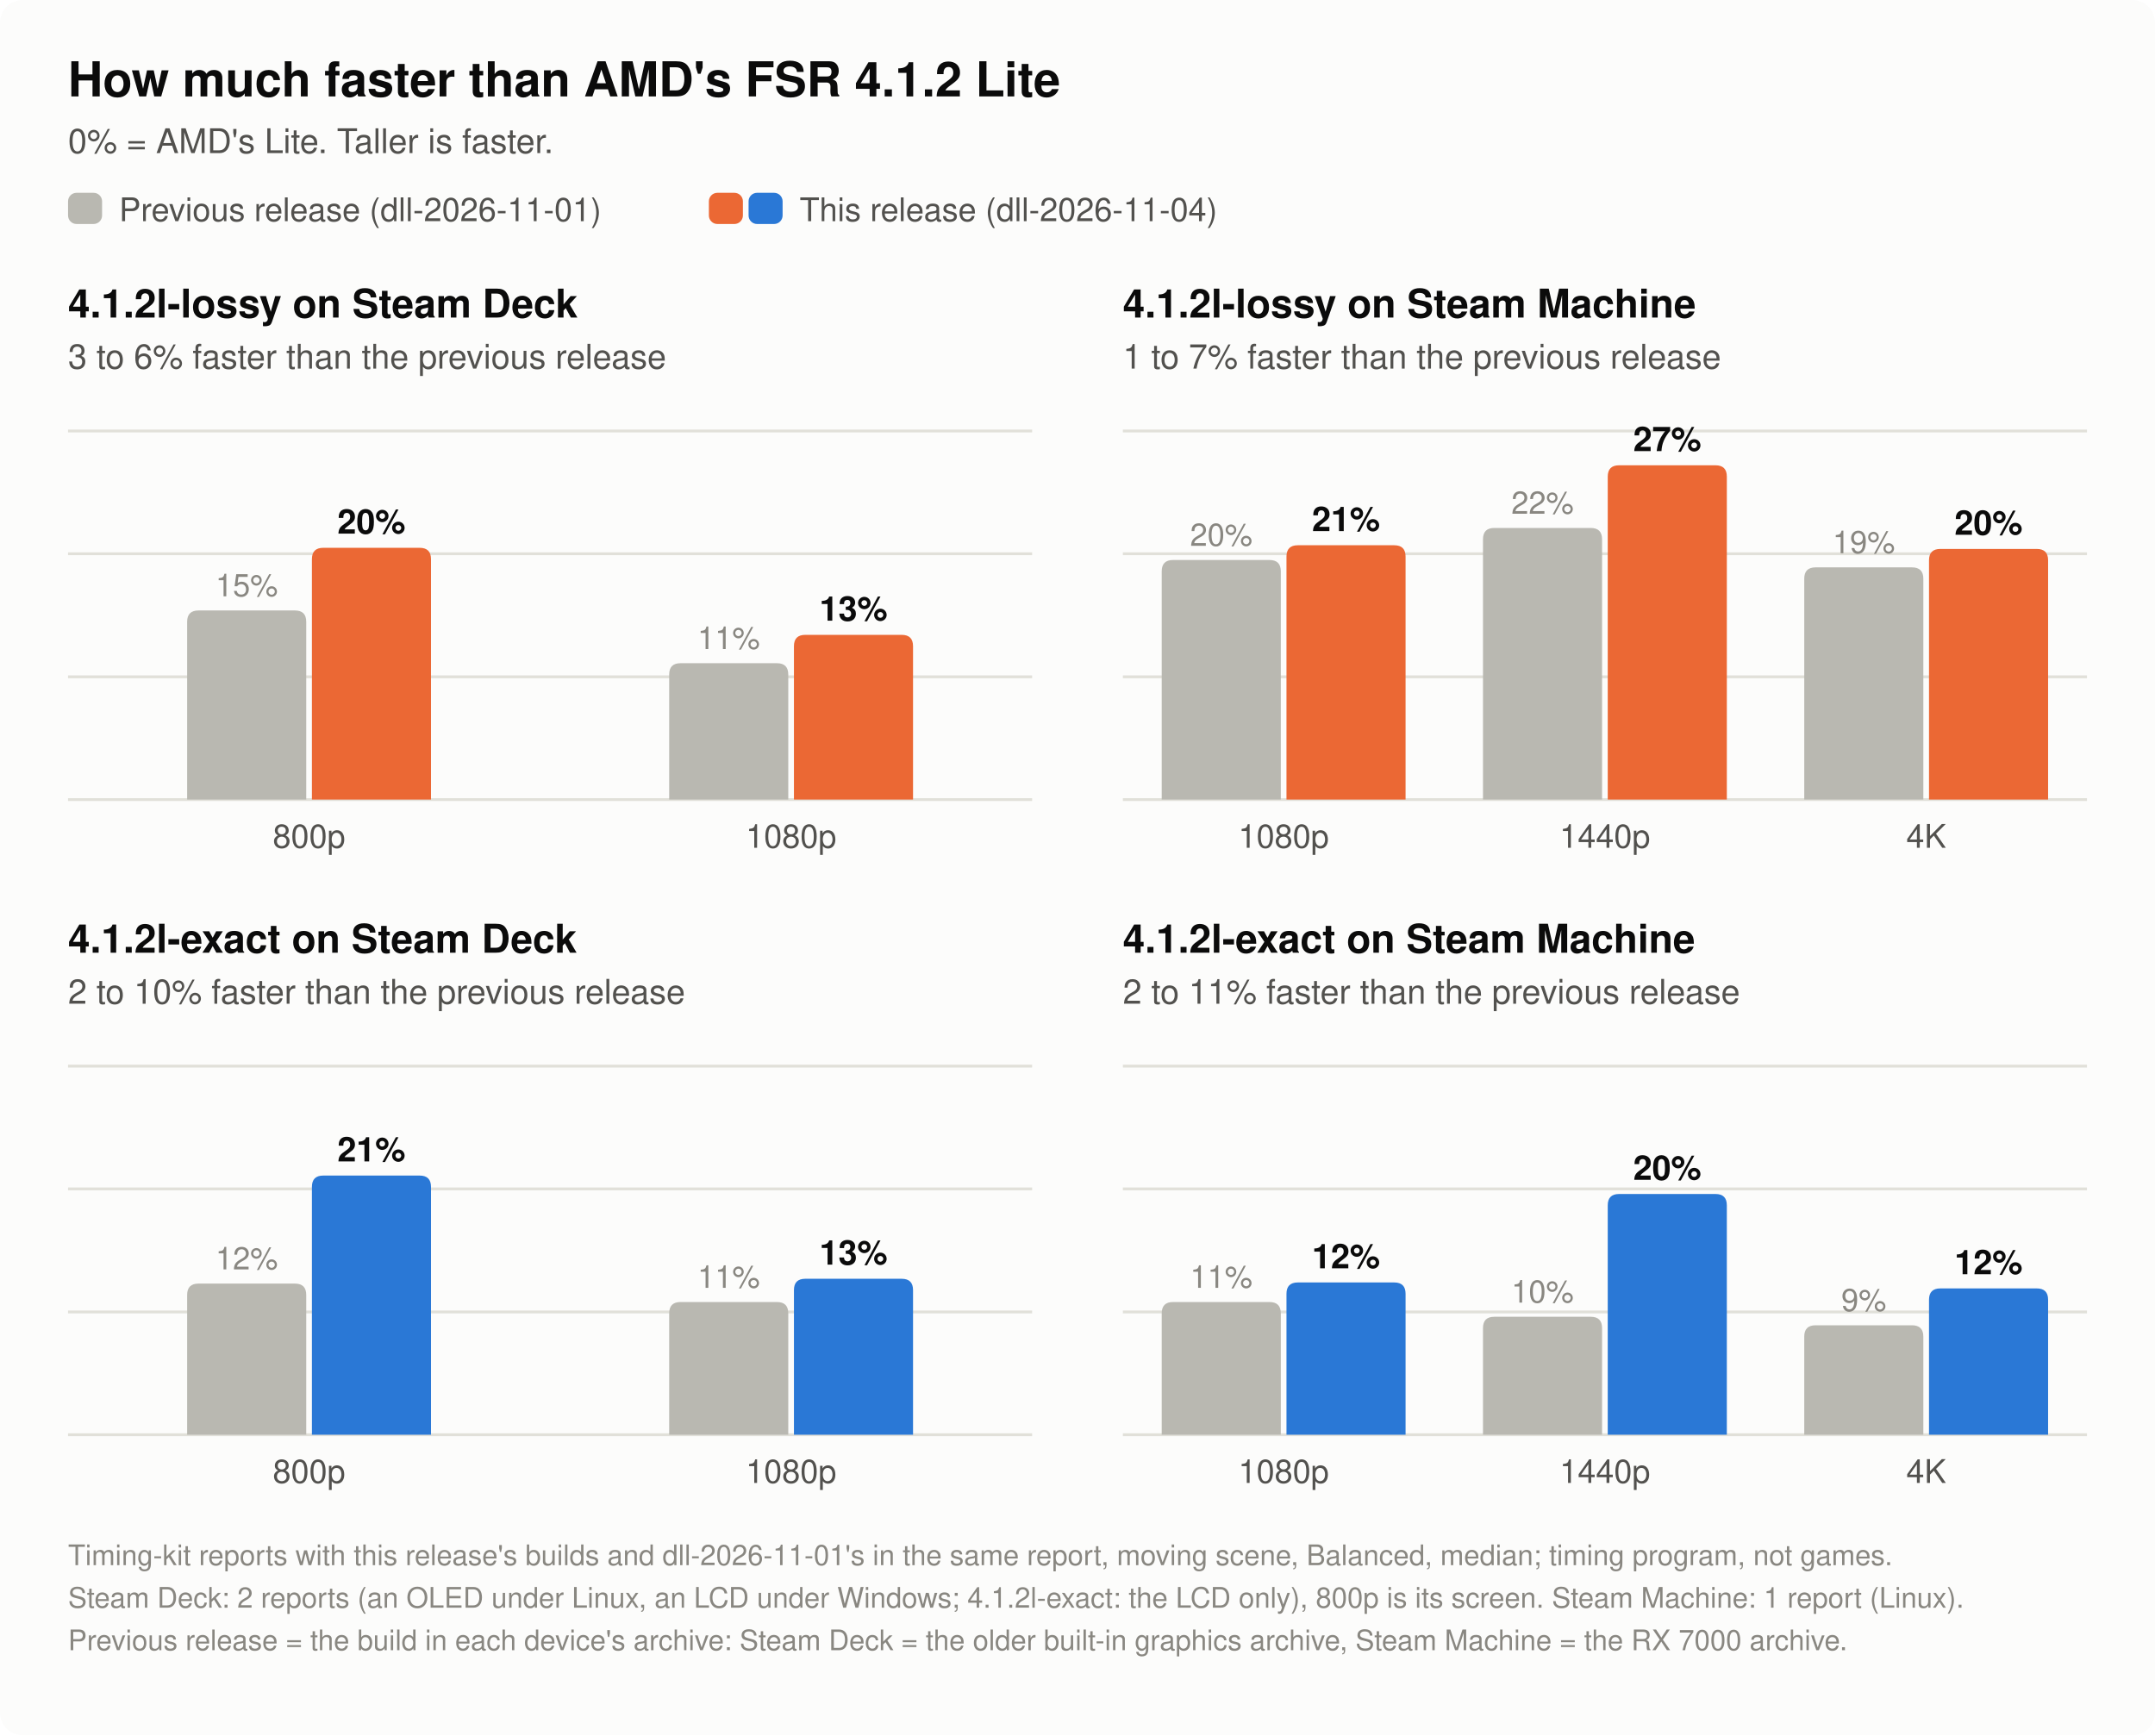
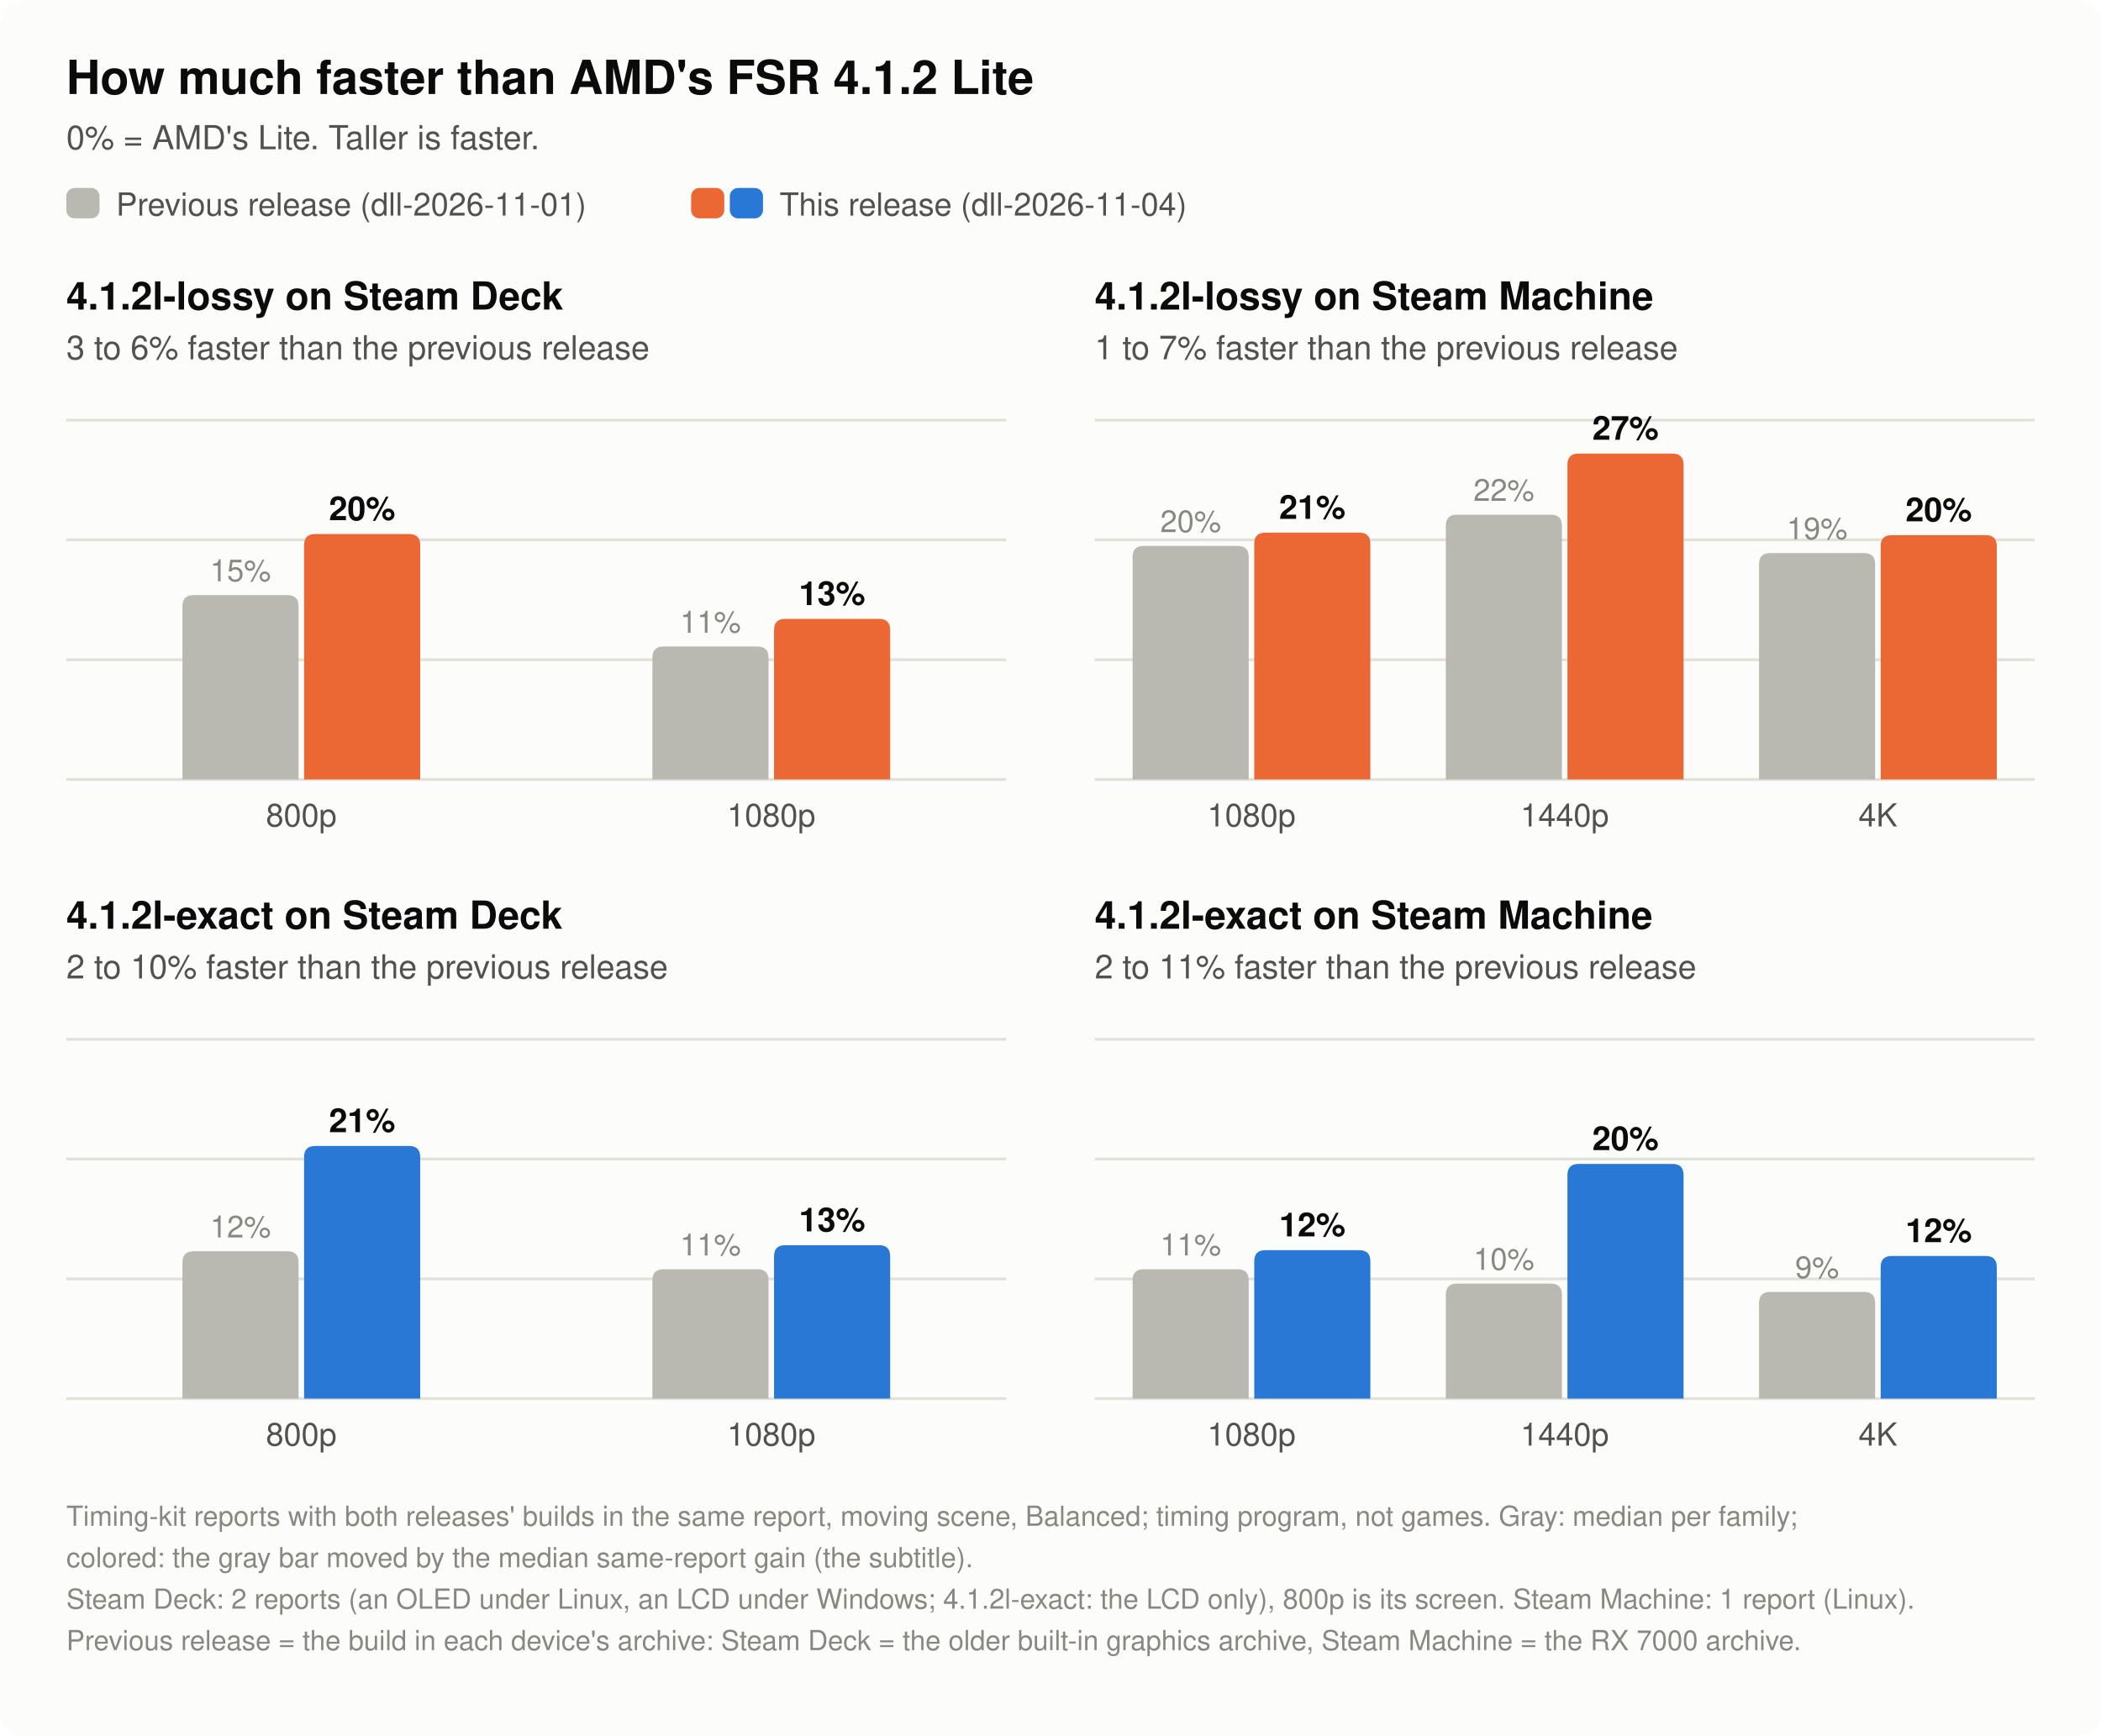
- <svg xmlns="http://www.w3.org/2000/svg" width="760" height="612" viewBox="0 0 760 612" role="img" aria-label="How much faster than AMD's FSR 4.1.2 Lite on the Steam Deck and the Steam Machine, previous release then this release. 4.1.2l-lossy on Steam Deck (800p / 1080p): 15.4 / 11.1% then 20.5 / 13.4%. 4.1.2l-lossy on Steam Machine (1080p / 1440p / 4K): 19.5 / 22.1 / 18.9% then 20.7 / 27.2 / 20.4%. 4.1.2l-exact on Steam Deck (800p / 1080p): 12.3 / 10.8% then 21.1 / 12.7%. 4.1.2l-exact on Steam Machine (1080p / 1440p / 4K): 10.8 / 9.6 / 8.9% then 12.4 / 19.6 / 11.9%.">
-   <rect width="760" height="612" rx="8" fill="#fcfcfb" />
+ <svg xmlns="http://www.w3.org/2000/svg" width="760" height="628" viewBox="0 0 760 628" role="img" aria-label="How much faster than AMD's FSR 4.1.2 Lite on the Steam Deck and the Steam Machine, previous release then this release. 4.1.2l-lossy on Steam Deck (800p / 1080p): 15.4 / 11.1% then 20.5 / 13.4%. 4.1.2l-lossy on Steam Machine (1080p / 1440p / 4K): 19.5 / 22.1 / 18.9% then 20.6 / 27.2 / 20.4%. 4.1.2l-exact on Steam Deck (800p / 1080p): 12.3 / 10.8% then 21.1 / 12.8%. 4.1.2l-exact on Steam Machine (1080p / 1440p / 4K): 10.8 / 9.6 / 8.9% then 12.4 / 19.6 / 11.9%.">
+   <rect width="760" height="628" rx="8" fill="#fcfcfb" />
  <text x="24.0" y="34.0" font-family="-apple-system, 'Segoe UI', Helvetica, Arial, sans-serif" font-size="17" font-weight="600" text-anchor="start" fill="#0b0b0b">How much faster than AMD's FSR 4.1.2 Lite</text>
  <text x="24.0" y="54.0" font-family="-apple-system, 'Segoe UI', Helvetica, Arial, sans-serif" font-size="12" text-anchor="start" fill="#52514e">0% = AMD's Lite. Taller is faster.</text>
  <rect x="24" y="68" width="12" height="11" rx="3" fill="#b9b8b1" />
  <text x="42.0" y="78.0" font-family="-apple-system, 'Segoe UI', Helvetica, Arial, sans-serif" font-size="11.5" text-anchor="start" fill="#52514e">Previous release (dll-2026-11-01)</text>
  <rect x="250" y="68" width="12" height="11" rx="3" fill="#eb6834" />
  <rect x="264" y="68" width="12" height="11" rx="3" fill="#2a78d6" />
  <text x="282.0" y="78.0" font-family="-apple-system, 'Segoe UI', Helvetica, Arial, sans-serif" font-size="11.5" text-anchor="start" fill="#52514e">This release (dll-2026-11-04)</text>
  <text x="24.0" y="112.0" font-family="-apple-system, 'Segoe UI', Helvetica, Arial, sans-serif" font-size="14" font-weight="600" text-anchor="start" fill="#0b0b0b">4.1.2l-lossy on Steam Deck</text>
  <text x="24.0" y="130.0" font-family="-apple-system, 'Segoe UI', Helvetica, Arial, sans-serif" font-size="12" text-anchor="start" fill="#52514e">3 to 6% faster than the previous release</text>
  <line x1="24" y1="282.0" x2="364" y2="282.0" stroke="#e1e0d9" stroke-width="1" />
  <line x1="24" y1="238.7" x2="364" y2="238.7" stroke="#e1e0d9" stroke-width="1" />
  <line x1="24" y1="195.3" x2="364" y2="195.3" stroke="#e1e0d9" stroke-width="1" />
  <line x1="24" y1="152.0" x2="364" y2="152.0" stroke="#e1e0d9" stroke-width="1" />
  <path d="M66.0,282 V219.3 Q66.0,215.3 70.0,215.3 H104.0 Q108.0,215.3 108.0,219.3 V282 Z" fill="#b9b8b1" />
  <text x="87.0" y="210.3" font-family="-apple-system, 'Segoe UI', Helvetica, Arial, sans-serif" font-size="11" text-anchor="middle" fill="#898781">15%</text>
  <path d="M110.0,282 V197.2 Q110.0,193.2 114.0,193.2 H148.0 Q152.0,193.2 152.0,197.2 V282 Z" fill="#eb6834" />
  <text x="131.0" y="188.2" font-family="-apple-system, 'Segoe UI', Helvetica, Arial, sans-serif" font-size="12" font-weight="600" text-anchor="middle" fill="#0b0b0b">20%</text>
  <text x="109.0" y="299.0" font-family="-apple-system, 'Segoe UI', Helvetica, Arial, sans-serif" font-size="11.5" text-anchor="middle" fill="#52514e">800p</text>
  <path d="M236.0,282 V237.9 Q236.0,233.9 240.0,233.9 H274.0 Q278.0,233.9 278.0,237.9 V282 Z" fill="#b9b8b1" />
  <text x="257.0" y="228.9" font-family="-apple-system, 'Segoe UI', Helvetica, Arial, sans-serif" font-size="11" text-anchor="middle" fill="#898781">11%</text>
  <path d="M280.0,282 V227.9 Q280.0,223.9 284.0,223.9 H318.0 Q322.0,223.9 322.0,227.9 V282 Z" fill="#eb6834" />
  <text x="301.0" y="218.9" font-family="-apple-system, 'Segoe UI', Helvetica, Arial, sans-serif" font-size="12" font-weight="600" text-anchor="middle" fill="#0b0b0b">13%</text>
  <text x="279.0" y="299.0" font-family="-apple-system, 'Segoe UI', Helvetica, Arial, sans-serif" font-size="11.5" text-anchor="middle" fill="#52514e">1080p</text>
  <text x="396.0" y="112.0" font-family="-apple-system, 'Segoe UI', Helvetica, Arial, sans-serif" font-size="14" font-weight="600" text-anchor="start" fill="#0b0b0b">4.1.2l-lossy on Steam Machine</text>
  <text x="396.0" y="130.0" font-family="-apple-system, 'Segoe UI', Helvetica, Arial, sans-serif" font-size="12" text-anchor="start" fill="#52514e">1 to 7% faster than the previous release</text>
  <line x1="396" y1="282.0" x2="736" y2="282.0" stroke="#e1e0d9" stroke-width="1" />
  <line x1="396" y1="238.7" x2="736" y2="238.7" stroke="#e1e0d9" stroke-width="1" />
  <line x1="396" y1="195.3" x2="736" y2="195.3" stroke="#e1e0d9" stroke-width="1" />
  <line x1="396" y1="152.0" x2="736" y2="152.0" stroke="#e1e0d9" stroke-width="1" />
  <path d="M409.7,282 V201.5 Q409.7,197.5 413.7,197.5 H447.7 Q451.7,197.5 451.7,201.5 V282 Z" fill="#b9b8b1" />
  <text x="430.7" y="192.5" font-family="-apple-system, 'Segoe UI', Helvetica, Arial, sans-serif" font-size="11" text-anchor="middle" fill="#898781">20%</text>
-   <path d="M453.7,282 V196.3 Q453.7,192.3 457.7,192.3 H491.7 Q495.7,192.3 495.7,196.3 V282 Z" fill="#eb6834" />
-   <text x="474.7" y="187.3" font-family="-apple-system, 'Segoe UI', Helvetica, Arial, sans-serif" font-size="12" font-weight="600" text-anchor="middle" fill="#0b0b0b">21%</text>
+   <path d="M453.7,282 V196.7 Q453.7,192.7 457.7,192.7 H491.7 Q495.7,192.7 495.7,196.7 V282 Z" fill="#eb6834" />
+   <text x="474.7" y="187.7" font-family="-apple-system, 'Segoe UI', Helvetica, Arial, sans-serif" font-size="12" font-weight="600" text-anchor="middle" fill="#0b0b0b">21%</text>
  <text x="452.7" y="299.0" font-family="-apple-system, 'Segoe UI', Helvetica, Arial, sans-serif" font-size="11.5" text-anchor="middle" fill="#52514e">1080p</text>
  <path d="M523.0,282 V190.2 Q523.0,186.2 527.0,186.2 H561.0 Q565.0,186.2 565.0,190.2 V282 Z" fill="#b9b8b1" />
  <text x="544.0" y="181.2" font-family="-apple-system, 'Segoe UI', Helvetica, Arial, sans-serif" font-size="11" text-anchor="middle" fill="#898781">22%</text>
  <path d="M567.0,282 V168.1 Q567.0,164.1 571.0,164.1 H605.0 Q609.0,164.1 609.0,168.1 V282 Z" fill="#eb6834" />
  <text x="588.0" y="159.1" font-family="-apple-system, 'Segoe UI', Helvetica, Arial, sans-serif" font-size="12" font-weight="600" text-anchor="middle" fill="#0b0b0b">27%</text>
  <text x="566.0" y="299.0" font-family="-apple-system, 'Segoe UI', Helvetica, Arial, sans-serif" font-size="11.5" text-anchor="middle" fill="#52514e">1440p</text>
  <path d="M636.3,282 V204.1 Q636.3,200.1 640.3,200.1 H674.3 Q678.3,200.1 678.3,204.1 V282 Z" fill="#b9b8b1" />
  <text x="657.3" y="195.1" font-family="-apple-system, 'Segoe UI', Helvetica, Arial, sans-serif" font-size="11" text-anchor="middle" fill="#898781">19%</text>
  <path d="M680.3,282 V197.6 Q680.3,193.6 684.3,193.6 H718.3 Q722.3,193.6 722.3,197.6 V282 Z" fill="#eb6834" />
  <text x="701.3" y="188.6" font-family="-apple-system, 'Segoe UI', Helvetica, Arial, sans-serif" font-size="12" font-weight="600" text-anchor="middle" fill="#0b0b0b">20%</text>
  <text x="679.3" y="299.0" font-family="-apple-system, 'Segoe UI', Helvetica, Arial, sans-serif" font-size="11.5" text-anchor="middle" fill="#52514e">4K</text>
  <text x="24.0" y="336.0" font-family="-apple-system, 'Segoe UI', Helvetica, Arial, sans-serif" font-size="14" font-weight="600" text-anchor="start" fill="#0b0b0b">4.1.2l-exact on Steam Deck</text>
  <text x="24.0" y="354.0" font-family="-apple-system, 'Segoe UI', Helvetica, Arial, sans-serif" font-size="12" text-anchor="start" fill="#52514e">2 to 10% faster than the previous release</text>
  <line x1="24" y1="506.0" x2="364" y2="506.0" stroke="#e1e0d9" stroke-width="1" />
  <line x1="24" y1="462.7" x2="364" y2="462.7" stroke="#e1e0d9" stroke-width="1" />
  <line x1="24" y1="419.3" x2="364" y2="419.3" stroke="#e1e0d9" stroke-width="1" />
  <line x1="24" y1="376.0" x2="364" y2="376.0" stroke="#e1e0d9" stroke-width="1" />
  <path d="M66.0,506 V456.7 Q66.0,452.7 70.0,452.7 H104.0 Q108.0,452.7 108.0,456.7 V506 Z" fill="#b9b8b1" />
  <text x="87.0" y="447.7" font-family="-apple-system, 'Segoe UI', Helvetica, Arial, sans-serif" font-size="11" text-anchor="middle" fill="#898781">12%</text>
  <path d="M110.0,506 V418.6 Q110.0,414.6 114.0,414.6 H148.0 Q152.0,414.6 152.0,418.6 V506 Z" fill="#2a78d6" />
  <text x="131.0" y="409.6" font-family="-apple-system, 'Segoe UI', Helvetica, Arial, sans-serif" font-size="12" font-weight="600" text-anchor="middle" fill="#0b0b0b">21%</text>
  <text x="109.0" y="523.0" font-family="-apple-system, 'Segoe UI', Helvetica, Arial, sans-serif" font-size="11.5" text-anchor="middle" fill="#52514e">800p</text>
  <path d="M236.0,506 V463.2 Q236.0,459.2 240.0,459.2 H274.0 Q278.0,459.2 278.0,463.2 V506 Z" fill="#b9b8b1" />
  <text x="257.0" y="454.2" font-family="-apple-system, 'Segoe UI', Helvetica, Arial, sans-serif" font-size="11" text-anchor="middle" fill="#898781">11%</text>
-   <path d="M280.0,506 V455.0 Q280.0,451.0 284.0,451.0 H318.0 Q322.0,451.0 322.0,455.0 V506 Z" fill="#2a78d6" />
-   <text x="301.0" y="446.0" font-family="-apple-system, 'Segoe UI', Helvetica, Arial, sans-serif" font-size="12" font-weight="600" text-anchor="middle" fill="#0b0b0b">13%</text>
+   <path d="M280.0,506 V454.5 Q280.0,450.5 284.0,450.5 H318.0 Q322.0,450.5 322.0,454.5 V506 Z" fill="#2a78d6" />
+   <text x="301.0" y="445.5" font-family="-apple-system, 'Segoe UI', Helvetica, Arial, sans-serif" font-size="12" font-weight="600" text-anchor="middle" fill="#0b0b0b">13%</text>
  <text x="279.0" y="523.0" font-family="-apple-system, 'Segoe UI', Helvetica, Arial, sans-serif" font-size="11.5" text-anchor="middle" fill="#52514e">1080p</text>
  <text x="396.0" y="336.0" font-family="-apple-system, 'Segoe UI', Helvetica, Arial, sans-serif" font-size="14" font-weight="600" text-anchor="start" fill="#0b0b0b">4.1.2l-exact on Steam Machine</text>
  <text x="396.0" y="354.0" font-family="-apple-system, 'Segoe UI', Helvetica, Arial, sans-serif" font-size="12" text-anchor="start" fill="#52514e">2 to 11% faster than the previous release</text>
  <line x1="396" y1="506.0" x2="736" y2="506.0" stroke="#e1e0d9" stroke-width="1" />
  <line x1="396" y1="462.7" x2="736" y2="462.7" stroke="#e1e0d9" stroke-width="1" />
  <line x1="396" y1="419.3" x2="736" y2="419.3" stroke="#e1e0d9" stroke-width="1" />
  <line x1="396" y1="376.0" x2="736" y2="376.0" stroke="#e1e0d9" stroke-width="1" />
  <path d="M409.7,506 V463.2 Q409.7,459.2 413.7,459.2 H447.7 Q451.7,459.2 451.7,463.2 V506 Z" fill="#b9b8b1" />
  <text x="430.7" y="454.2" font-family="-apple-system, 'Segoe UI', Helvetica, Arial, sans-serif" font-size="11" text-anchor="middle" fill="#898781">11%</text>
  <path d="M453.7,506 V456.3 Q453.7,452.3 457.7,452.3 H491.7 Q495.7,452.3 495.7,456.3 V506 Z" fill="#2a78d6" />
  <text x="474.7" y="447.3" font-family="-apple-system, 'Segoe UI', Helvetica, Arial, sans-serif" font-size="12" font-weight="600" text-anchor="middle" fill="#0b0b0b">12%</text>
  <text x="452.7" y="523.0" font-family="-apple-system, 'Segoe UI', Helvetica, Arial, sans-serif" font-size="11.5" text-anchor="middle" fill="#52514e">1080p</text>
  <path d="M523.0,506 V468.4 Q523.0,464.4 527.0,464.4 H561.0 Q565.0,464.4 565.0,468.4 V506 Z" fill="#b9b8b1" />
  <text x="544.0" y="459.4" font-family="-apple-system, 'Segoe UI', Helvetica, Arial, sans-serif" font-size="11" text-anchor="middle" fill="#898781">10%</text>
  <path d="M567.0,506 V425.1 Q567.0,421.1 571.0,421.1 H605.0 Q609.0,421.1 609.0,425.1 V506 Z" fill="#2a78d6" />
  <text x="588.0" y="416.1" font-family="-apple-system, 'Segoe UI', Helvetica, Arial, sans-serif" font-size="12" font-weight="600" text-anchor="middle" fill="#0b0b0b">20%</text>
  <text x="566.0" y="523.0" font-family="-apple-system, 'Segoe UI', Helvetica, Arial, sans-serif" font-size="11.5" text-anchor="middle" fill="#52514e">1440p</text>
  <path d="M636.3,506 V471.4 Q636.3,467.4 640.3,467.4 H674.3 Q678.3,467.4 678.3,471.4 V506 Z" fill="#b9b8b1" />
  <text x="657.3" y="462.4" font-family="-apple-system, 'Segoe UI', Helvetica, Arial, sans-serif" font-size="11" text-anchor="middle" fill="#898781">9%</text>
  <path d="M680.3,506 V458.4 Q680.3,454.4 684.3,454.4 H718.3 Q722.3,454.4 722.3,458.4 V506 Z" fill="#2a78d6" />
  <text x="701.3" y="449.4" font-family="-apple-system, 'Segoe UI', Helvetica, Arial, sans-serif" font-size="12" font-weight="600" text-anchor="middle" fill="#0b0b0b">12%</text>
  <text x="679.3" y="523.0" font-family="-apple-system, 'Segoe UI', Helvetica, Arial, sans-serif" font-size="11.5" text-anchor="middle" fill="#52514e">4K</text>
-   <text x="24.0" y="552.0" font-family="-apple-system, 'Segoe UI', Helvetica, Arial, sans-serif" font-size="10" text-anchor="start" fill="#898781">Timing-kit reports with this release's builds and dll-2026-11-01's in the same report, moving scene, Balanced, median; timing program, not games.</text>
-   <text x="24.0" y="567.0" font-family="-apple-system, 'Segoe UI', Helvetica, Arial, sans-serif" font-size="10" text-anchor="start" fill="#898781">Steam Deck: 2 reports (an OLED under Linux, an LCD under Windows; 4.1.2l-exact: the LCD only), 800p is its screen. Steam Machine: 1 report (Linux).</text>
-   <text x="24.0" y="582.0" font-family="-apple-system, 'Segoe UI', Helvetica, Arial, sans-serif" font-size="10" text-anchor="start" fill="#898781">Previous release = the build in each device's archive: Steam Deck = the older built-in graphics archive, Steam Machine = the RX 7000 archive.</text>
+   <text x="24.0" y="552.0" font-family="-apple-system, 'Segoe UI', Helvetica, Arial, sans-serif" font-size="10" text-anchor="start" fill="#898781">Timing-kit reports with both releases' builds in the same report, moving scene, Balanced; timing program, not games. Gray: median per family;</text>
+   <text x="24.0" y="567.0" font-family="-apple-system, 'Segoe UI', Helvetica, Arial, sans-serif" font-size="10" text-anchor="start" fill="#898781">colored: the gray bar moved by the median same-report gain (the subtitle).</text>
+   <text x="24.0" y="582.0" font-family="-apple-system, 'Segoe UI', Helvetica, Arial, sans-serif" font-size="10" text-anchor="start" fill="#898781">Steam Deck: 2 reports (an OLED under Linux, an LCD under Windows; 4.1.2l-exact: the LCD only), 800p is its screen. Steam Machine: 1 report (Linux).</text>
+   <text x="24.0" y="597.0" font-family="-apple-system, 'Segoe UI', Helvetica, Arial, sans-serif" font-size="10" text-anchor="start" fill="#898781">Previous release = the build in each device's archive: Steam Deck = the older built-in graphics archive, Steam Machine = the RX 7000 archive.</text>
</svg>
